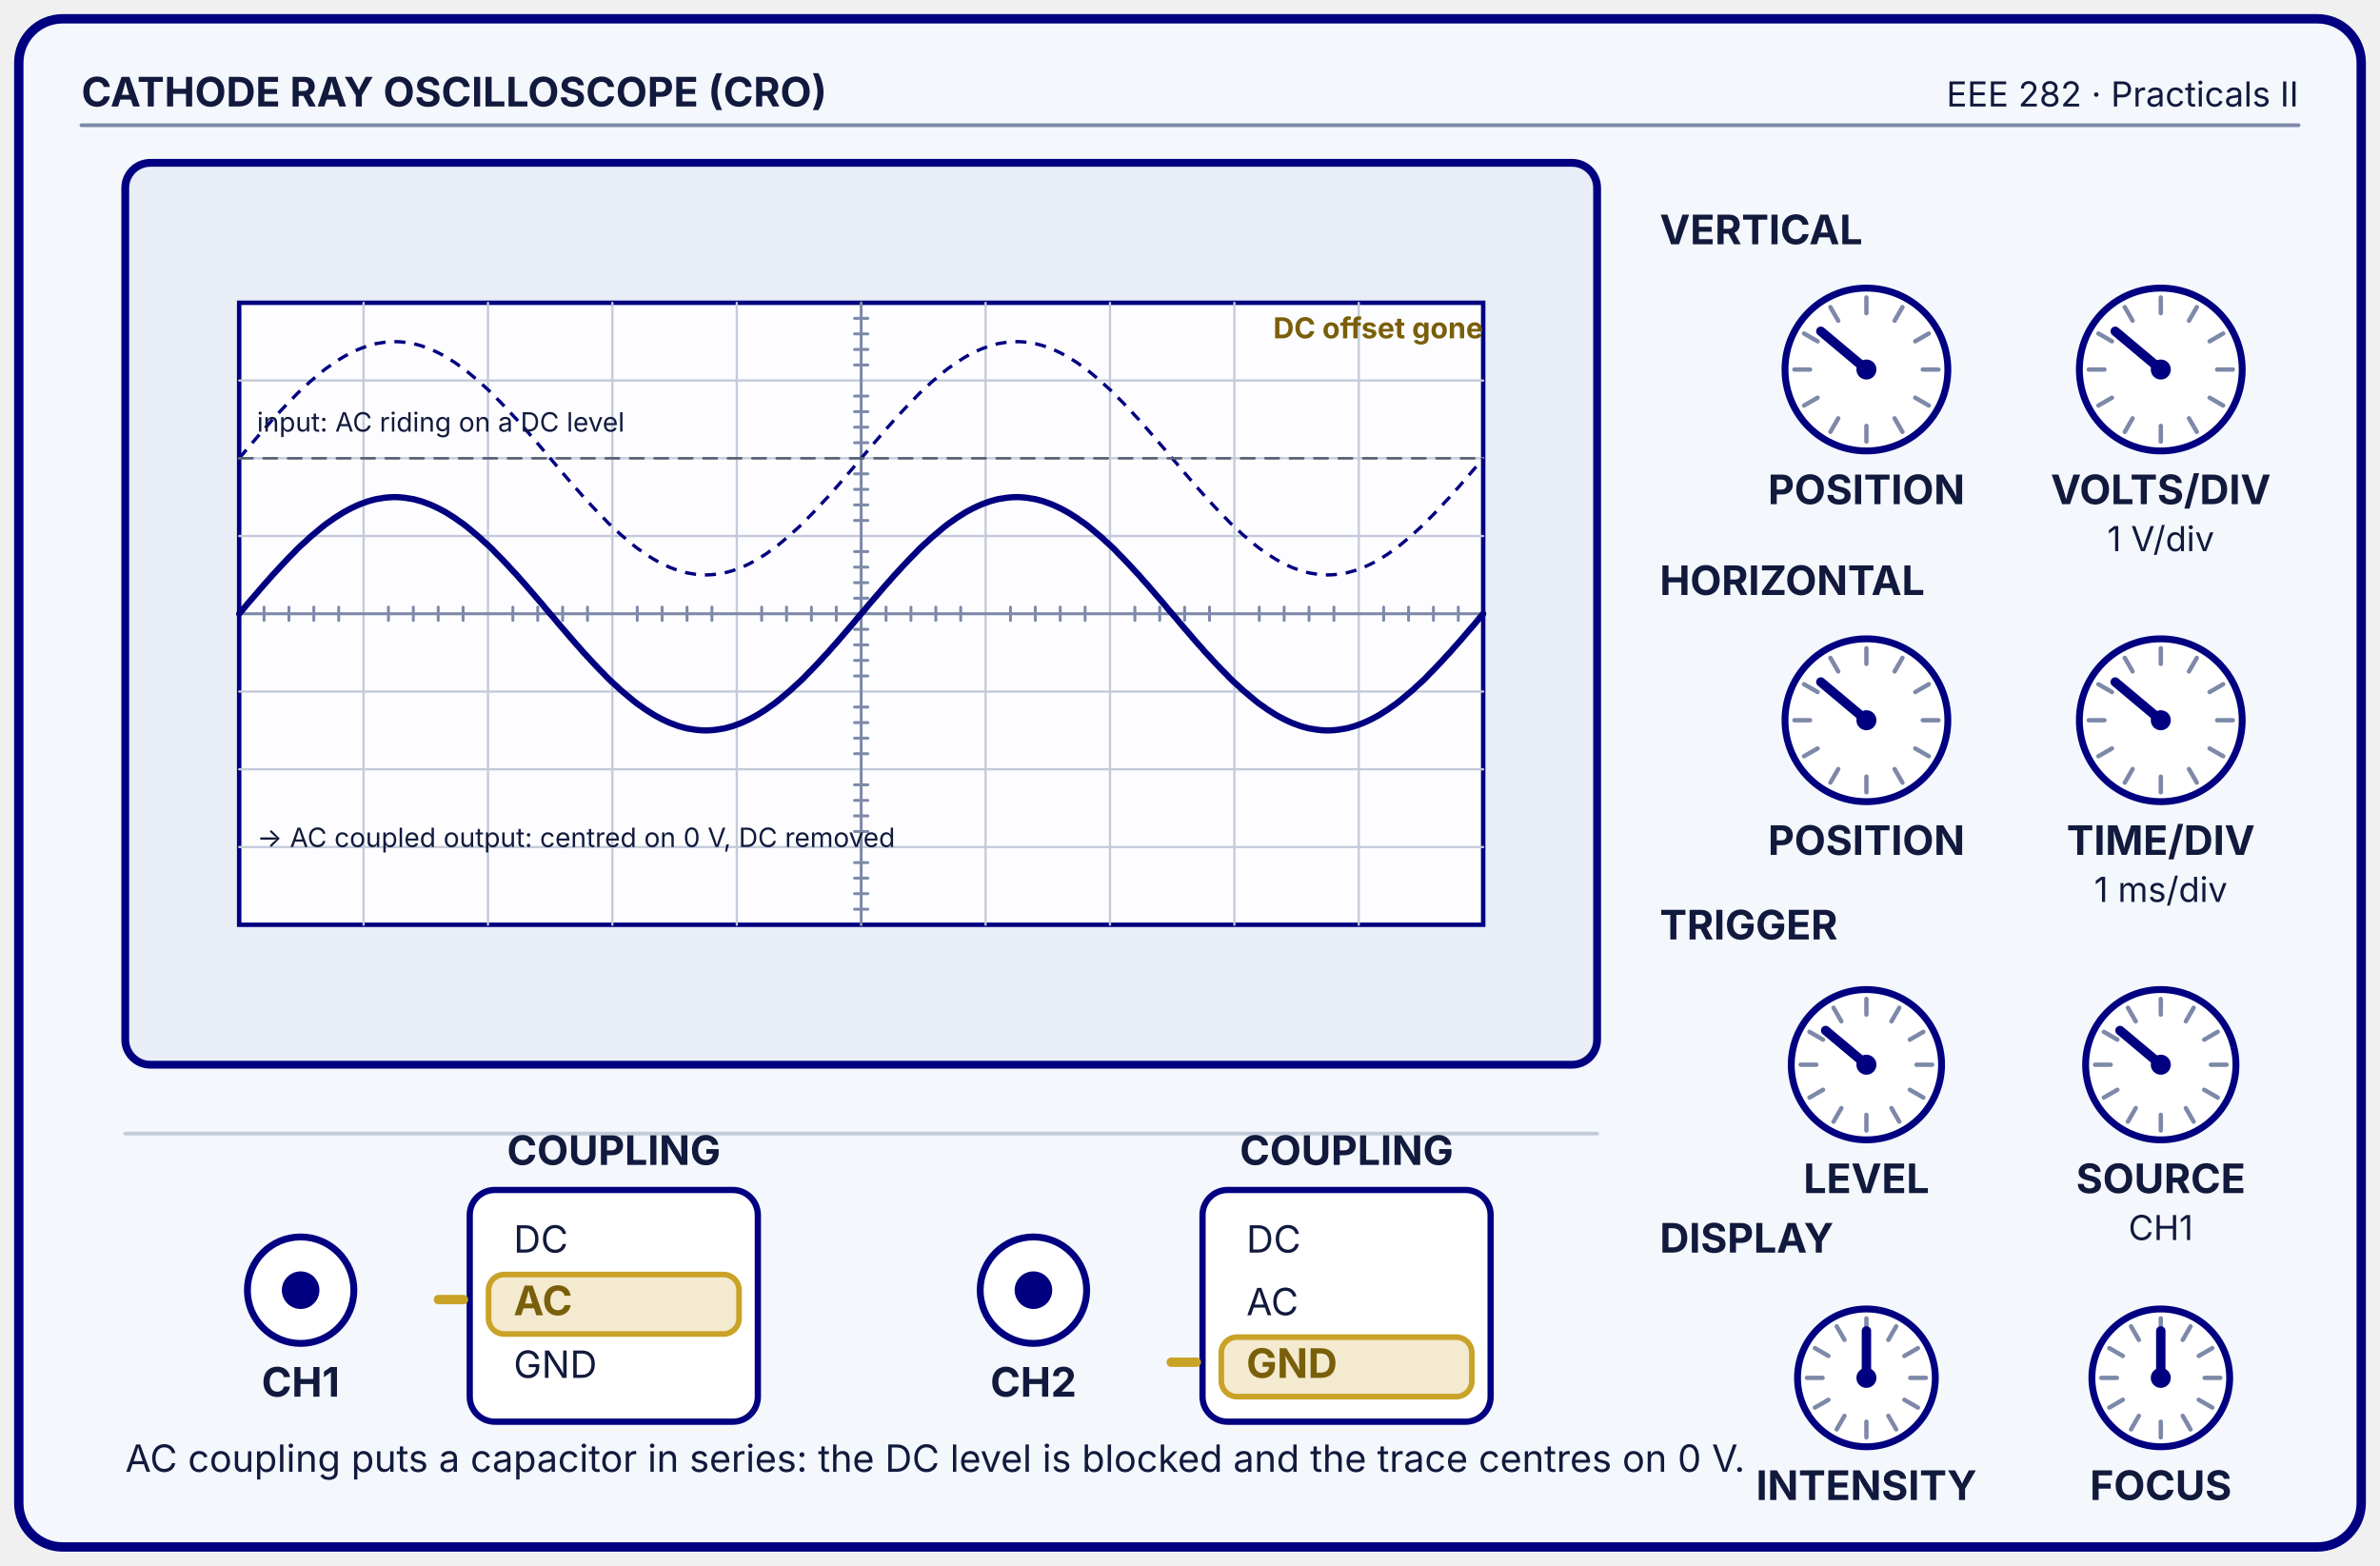
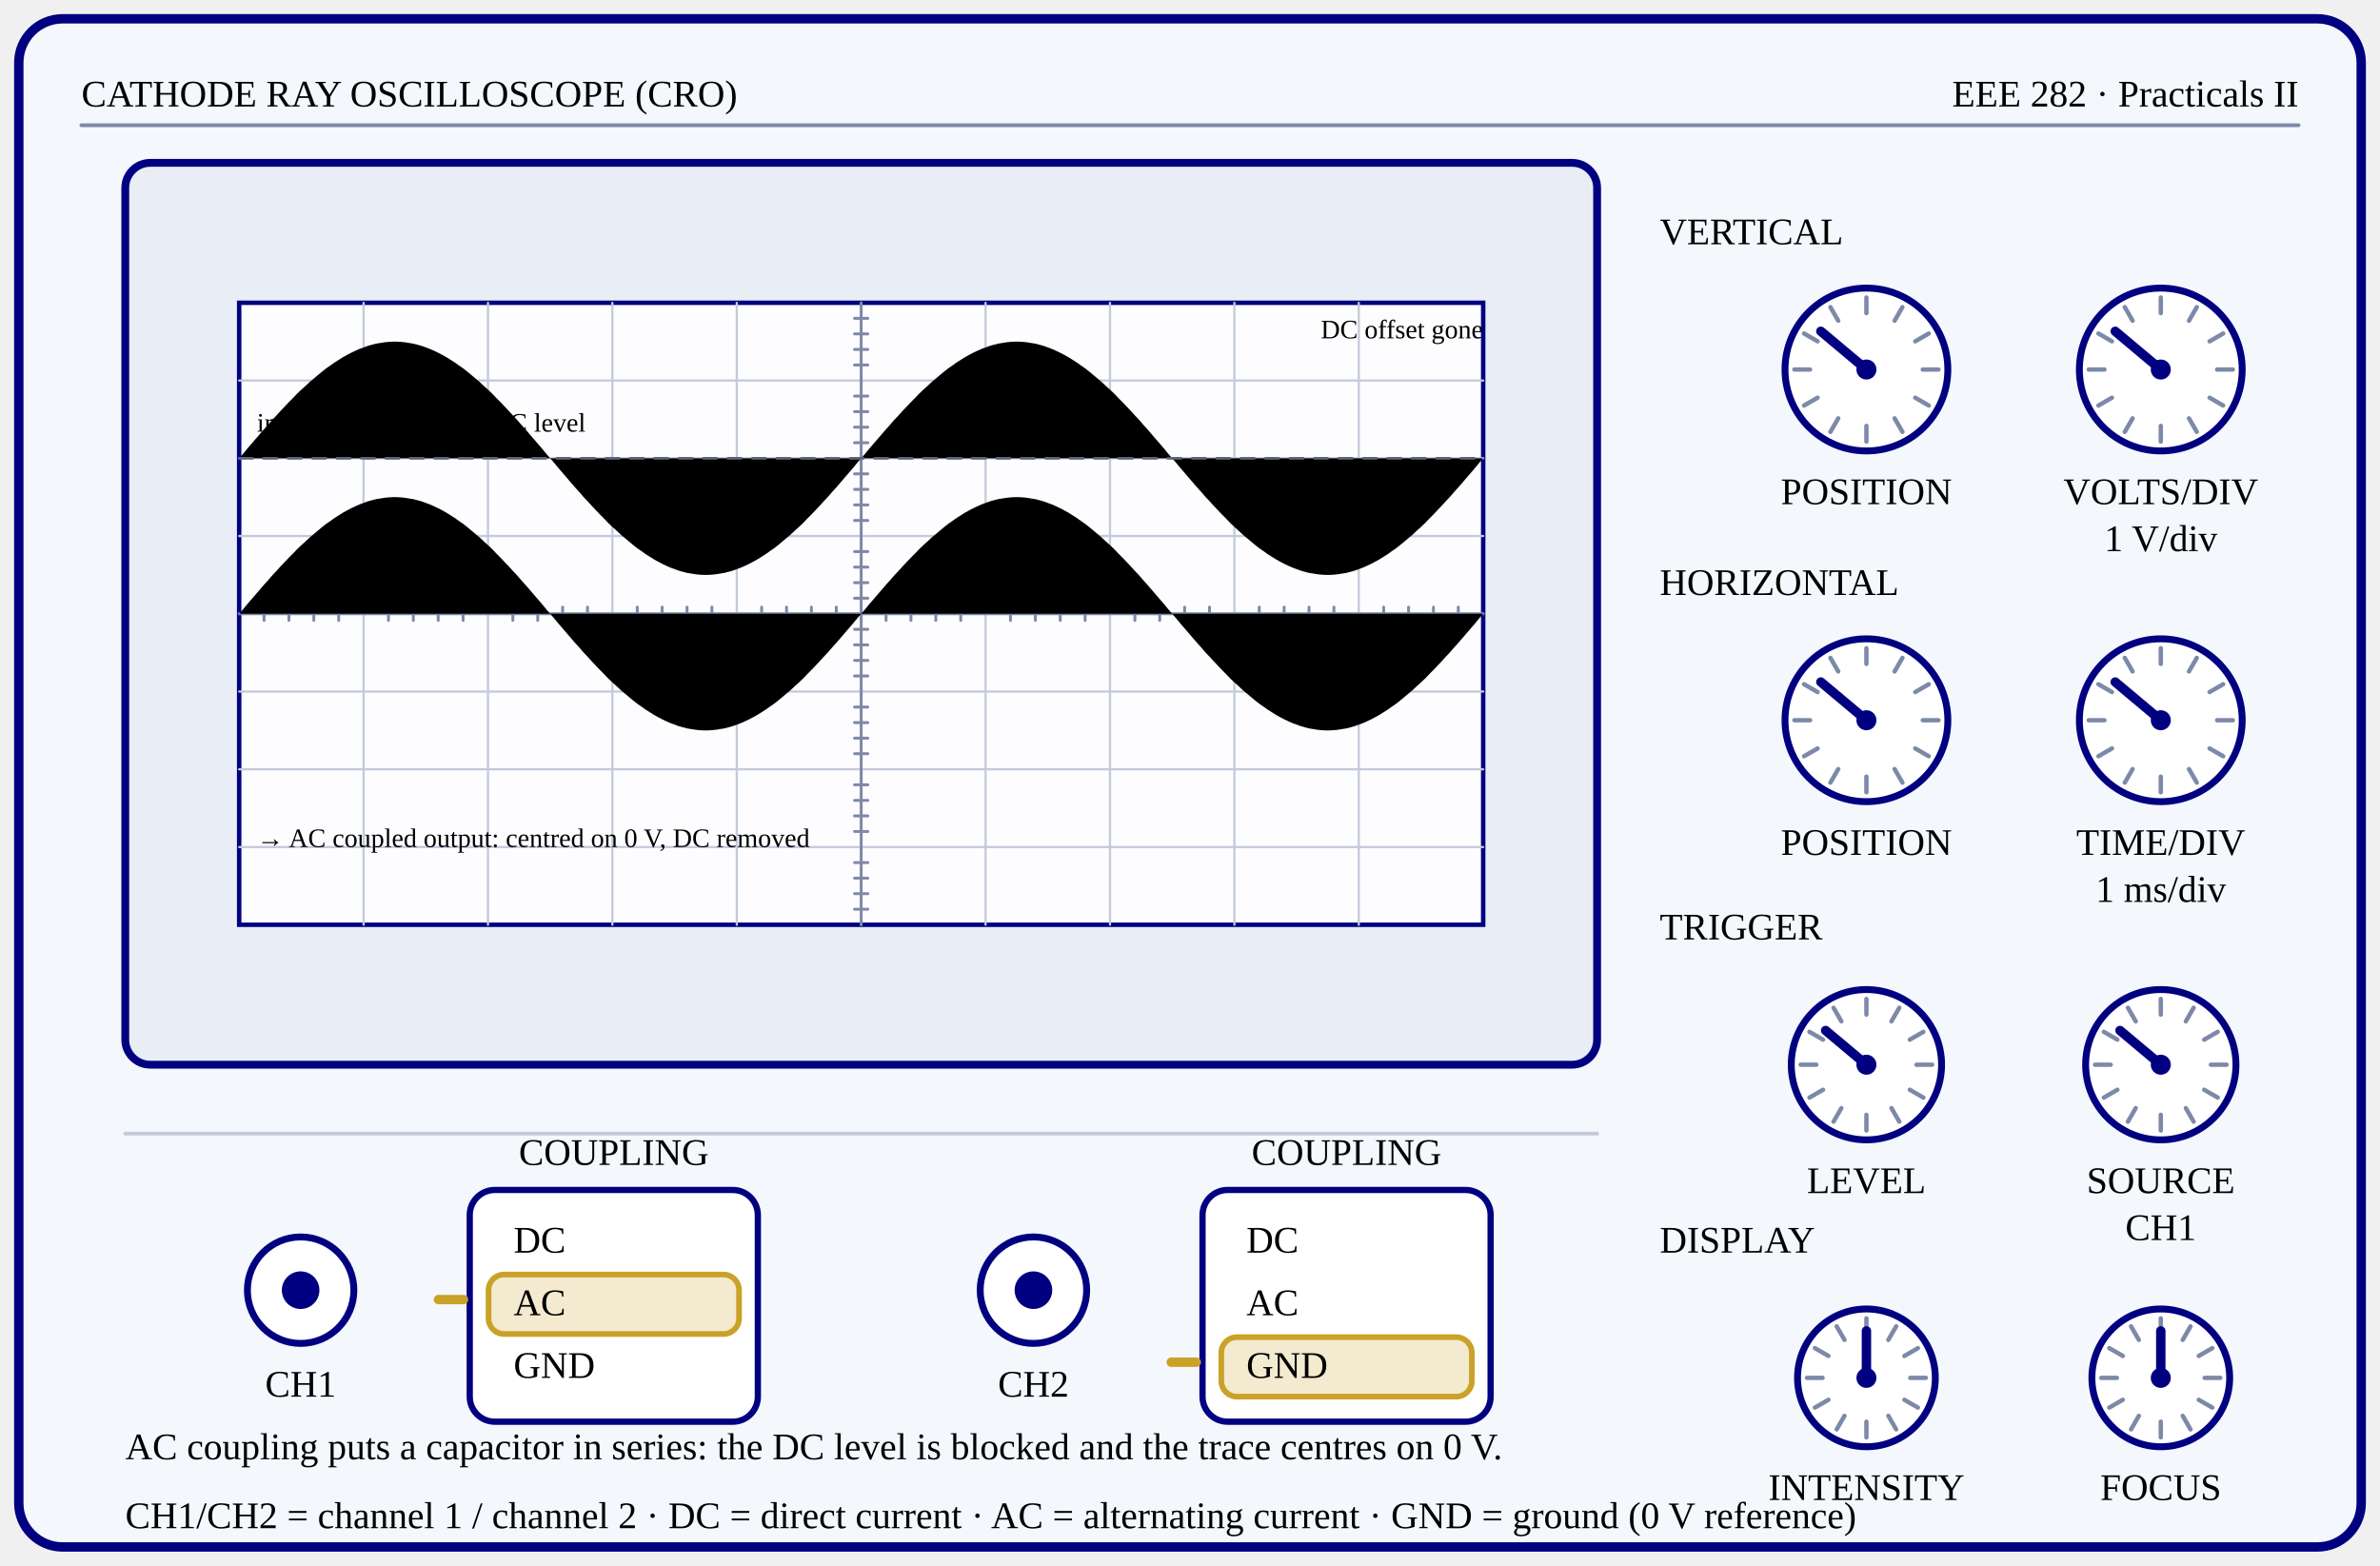
- <svg xmlns="http://www.w3.org/2000/svg" class="diagram-svg" width="760" height="500" viewBox="0 0 760 500" preserveAspectRatio="xMidYMid meet" role="img" aria-label="Full CRO front panel — AC coupling blocks the DC level and centres the trace on 0 V">
-   <style>
-  text{font-family:Inter,Arial,Helvetica,sans-serif;fill:#111a3d}
-  .gl{stroke:#c3cad9;stroke-width:1}.ax{stroke:#7d89a8;stroke-width:1.3}
-  .ac{fill:none;stroke:#B08A1B;stroke-width:2.2}
-  .t11{font-size:11px}.t12{font-size:12px}.t13{font-size:13px}.t15{font-size:15px}
-  .tb{font-size:13px;font-weight:700}.tg{font-size:13px;font-weight:700;fill:#7a5f0a}
-  .l{fill:none;stroke:#010080;stroke-width:2.4;stroke-linecap:round;stroke-linejoin:round}
-  .w{fill:none;stroke:#010080;stroke-width:2.8;stroke-linejoin:round;stroke-linecap:round}
-  .w2{fill:none;stroke:#a52a2a;stroke-width:2.6;stroke-linejoin:round;stroke-linecap:round}
-  .dm{fill:none;stroke:#010080;stroke-width:1.5;stroke-dasharray:5 4}
-  .dg{fill:none;stroke:#1e7a45;stroke-width:1.5;stroke-dasharray:6 4}
- </style>
+ <svg xmlns="http://www.w3.org/2000/svg" class="diagram-svg" viewBox="0 0 760 500" preserveAspectRatio="xMidYMid meet" role="img">
  <rect x="6" y="6" width="748" height="488" rx="14" fill="#f4f7fc" stroke="#010080" stroke-width="3" />
  <text class="tb" x="26" y="34">CATHODE RAY OSCILLOSCOPE (CRO)</text>
  <text class="t11" x="734" y="34" text-anchor="end">EEE 282 · Practicals II</text>
  <line x1="26" y1="40" x2="734" y2="40" stroke="#7d89a8" stroke-width="1.2" stroke-linecap="round" />
  <rect x="40" y="52" width="470" height="288" rx="8" fill="#e8edf6" stroke="#010080" stroke-width="2.5" />
  <svg x="48" y="60" width="454" height="272" viewBox="0 0 640 320" preserveAspectRatio="xMidYMid meet">
    <rect x="40" y="20" width="560" height="280" fill="#fdfdff" stroke="#010080" stroke-width="2" />
    <line x1="96" y1="20" x2="96" y2="300" stroke="#c3cad9" stroke-width="1" stroke-linecap="round" />
    <line x1="152" y1="20" x2="152" y2="300" stroke="#c3cad9" stroke-width="1" stroke-linecap="round" />
    <line x1="208" y1="20" x2="208" y2="300" stroke="#c3cad9" stroke-width="1" stroke-linecap="round" />
    <line x1="264" y1="20" x2="264" y2="300" stroke="#c3cad9" stroke-width="1" stroke-linecap="round" />
    <line x1="320" y1="20" x2="320" y2="300" stroke="#c3cad9" stroke-width="1" stroke-linecap="round" />
    <line x1="376" y1="20" x2="376" y2="300" stroke="#c3cad9" stroke-width="1" stroke-linecap="round" />
    <line x1="432" y1="20" x2="432" y2="300" stroke="#c3cad9" stroke-width="1" stroke-linecap="round" />
    <line x1="488" y1="20" x2="488" y2="300" stroke="#c3cad9" stroke-width="1" stroke-linecap="round" />
    <line x1="544" y1="20" x2="544" y2="300" stroke="#c3cad9" stroke-width="1" stroke-linecap="round" />
    <line x1="40" y1="55" x2="600" y2="55" stroke="#c3cad9" stroke-width="1" stroke-linecap="round" />
    <line x1="40" y1="90" x2="600" y2="90" stroke="#c3cad9" stroke-width="1" stroke-linecap="round" />
    <line x1="40" y1="125" x2="600" y2="125" stroke="#c3cad9" stroke-width="1" stroke-linecap="round" />
    <line x1="40" y1="160" x2="600" y2="160" stroke="#c3cad9" stroke-width="1" stroke-linecap="round" />
    <line x1="40" y1="195" x2="600" y2="195" stroke="#c3cad9" stroke-width="1" stroke-linecap="round" />
    <line x1="40" y1="230" x2="600" y2="230" stroke="#c3cad9" stroke-width="1" stroke-linecap="round" />
    <line x1="40" y1="265" x2="600" y2="265" stroke="#c3cad9" stroke-width="1" stroke-linecap="round" />
    <line x1="40" y1="160" x2="600" y2="160" stroke="#7d89a8" stroke-width="1.3" stroke-linecap="round" />
    <line x1="320" y1="20" x2="320" y2="300" stroke="#7d89a8" stroke-width="1.3" stroke-linecap="round" />
    <line x1="51.2" y1="157" x2="51.2" y2="163" stroke="#7d89a8" stroke-width="1.3" stroke-linecap="round" />
    <line x1="62.4" y1="157" x2="62.4" y2="163" stroke="#7d89a8" stroke-width="1.3" stroke-linecap="round" />
    <line x1="73.6" y1="157" x2="73.6" y2="163" stroke="#7d89a8" stroke-width="1.3" stroke-linecap="round" />
    <line x1="84.8" y1="157" x2="84.8" y2="163" stroke="#7d89a8" stroke-width="1.3" stroke-linecap="round" />
    <line x1="107.2" y1="157" x2="107.2" y2="163" stroke="#7d89a8" stroke-width="1.3" stroke-linecap="round" />
    <line x1="118.4" y1="157" x2="118.4" y2="163" stroke="#7d89a8" stroke-width="1.3" stroke-linecap="round" />
    <line x1="129.6" y1="157" x2="129.6" y2="163" stroke="#7d89a8" stroke-width="1.3" stroke-linecap="round" />
    <line x1="140.8" y1="157" x2="140.8" y2="163" stroke="#7d89a8" stroke-width="1.3" stroke-linecap="round" />
    <line x1="163.2" y1="157" x2="163.2" y2="163" stroke="#7d89a8" stroke-width="1.3" stroke-linecap="round" />
    <line x1="174.4" y1="157" x2="174.4" y2="163" stroke="#7d89a8" stroke-width="1.3" stroke-linecap="round" />
    <line x1="185.6" y1="157" x2="185.6" y2="163" stroke="#7d89a8" stroke-width="1.3" stroke-linecap="round" />
    <line x1="196.8" y1="157" x2="196.8" y2="163" stroke="#7d89a8" stroke-width="1.3" stroke-linecap="round" />
    <line x1="219.2" y1="157" x2="219.2" y2="163" stroke="#7d89a8" stroke-width="1.3" stroke-linecap="round" />
    <line x1="230.4" y1="157" x2="230.4" y2="163" stroke="#7d89a8" stroke-width="1.3" stroke-linecap="round" />
    <line x1="241.6" y1="157" x2="241.6" y2="163" stroke="#7d89a8" stroke-width="1.3" stroke-linecap="round" />
    <line x1="252.8" y1="157" x2="252.8" y2="163" stroke="#7d89a8" stroke-width="1.3" stroke-linecap="round" />
    <line x1="275.2" y1="157" x2="275.2" y2="163" stroke="#7d89a8" stroke-width="1.3" stroke-linecap="round" />
    <line x1="286.4" y1="157" x2="286.4" y2="163" stroke="#7d89a8" stroke-width="1.3" stroke-linecap="round" />
    <line x1="297.6" y1="157" x2="297.6" y2="163" stroke="#7d89a8" stroke-width="1.3" stroke-linecap="round" />
    <line x1="308.8" y1="157" x2="308.8" y2="163" stroke="#7d89a8" stroke-width="1.3" stroke-linecap="round" />
    <line x1="331.2" y1="157" x2="331.2" y2="163" stroke="#7d89a8" stroke-width="1.3" stroke-linecap="round" />
    <line x1="342.4" y1="157" x2="342.4" y2="163" stroke="#7d89a8" stroke-width="1.3" stroke-linecap="round" />
    <line x1="353.6" y1="157" x2="353.6" y2="163" stroke="#7d89a8" stroke-width="1.3" stroke-linecap="round" />
    <line x1="364.8" y1="157" x2="364.8" y2="163" stroke="#7d89a8" stroke-width="1.3" stroke-linecap="round" />
    <line x1="387.2" y1="157" x2="387.2" y2="163" stroke="#7d89a8" stroke-width="1.3" stroke-linecap="round" />
    <line x1="398.4" y1="157" x2="398.4" y2="163" stroke="#7d89a8" stroke-width="1.3" stroke-linecap="round" />
    <line x1="409.6" y1="157" x2="409.6" y2="163" stroke="#7d89a8" stroke-width="1.3" stroke-linecap="round" />
    <line x1="420.8" y1="157" x2="420.8" y2="163" stroke="#7d89a8" stroke-width="1.3" stroke-linecap="round" />
    <line x1="443.2" y1="157" x2="443.2" y2="163" stroke="#7d89a8" stroke-width="1.3" stroke-linecap="round" />
    <line x1="454.4" y1="157" x2="454.4" y2="163" stroke="#7d89a8" stroke-width="1.3" stroke-linecap="round" />
    <line x1="465.6" y1="157" x2="465.6" y2="163" stroke="#7d89a8" stroke-width="1.3" stroke-linecap="round" />
    <line x1="476.8" y1="157" x2="476.8" y2="163" stroke="#7d89a8" stroke-width="1.3" stroke-linecap="round" />
    <line x1="499.2" y1="157" x2="499.2" y2="163" stroke="#7d89a8" stroke-width="1.3" stroke-linecap="round" />
    <line x1="510.4" y1="157" x2="510.4" y2="163" stroke="#7d89a8" stroke-width="1.3" stroke-linecap="round" />
    <line x1="521.6" y1="157" x2="521.6" y2="163" stroke="#7d89a8" stroke-width="1.3" stroke-linecap="round" />
    <line x1="532.8" y1="157" x2="532.8" y2="163" stroke="#7d89a8" stroke-width="1.3" stroke-linecap="round" />
    <line x1="555.2" y1="157" x2="555.2" y2="163" stroke="#7d89a8" stroke-width="1.3" stroke-linecap="round" />
    <line x1="566.4" y1="157" x2="566.4" y2="163" stroke="#7d89a8" stroke-width="1.3" stroke-linecap="round" />
    <line x1="577.6" y1="157" x2="577.6" y2="163" stroke="#7d89a8" stroke-width="1.3" stroke-linecap="round" />
    <line x1="588.8" y1="157" x2="588.8" y2="163" stroke="#7d89a8" stroke-width="1.3" stroke-linecap="round" />
    <line x1="317" y1="27" x2="323" y2="27" stroke="#7d89a8" stroke-width="1.3" stroke-linecap="round" />
    <line x1="317" y1="34" x2="323" y2="34" stroke="#7d89a8" stroke-width="1.3" stroke-linecap="round" />
    <line x1="317" y1="41" x2="323" y2="41" stroke="#7d89a8" stroke-width="1.3" stroke-linecap="round" />
    <line x1="317" y1="48" x2="323" y2="48" stroke="#7d89a8" stroke-width="1.3" stroke-linecap="round" />
    <line x1="317" y1="62" x2="323" y2="62" stroke="#7d89a8" stroke-width="1.3" stroke-linecap="round" />
    <line x1="317" y1="69" x2="323" y2="69" stroke="#7d89a8" stroke-width="1.3" stroke-linecap="round" />
    <line x1="317" y1="76" x2="323" y2="76" stroke="#7d89a8" stroke-width="1.3" stroke-linecap="round" />
    <line x1="317" y1="83" x2="323" y2="83" stroke="#7d89a8" stroke-width="1.3" stroke-linecap="round" />
    <line x1="317" y1="97" x2="323" y2="97" stroke="#7d89a8" stroke-width="1.3" stroke-linecap="round" />
    <line x1="317" y1="104" x2="323" y2="104" stroke="#7d89a8" stroke-width="1.3" stroke-linecap="round" />
    <line x1="317" y1="111" x2="323" y2="111" stroke="#7d89a8" stroke-width="1.3" stroke-linecap="round" />
    <line x1="317" y1="118" x2="323" y2="118" stroke="#7d89a8" stroke-width="1.3" stroke-linecap="round" />
    <line x1="317" y1="132" x2="323" y2="132" stroke="#7d89a8" stroke-width="1.3" stroke-linecap="round" />
    <line x1="317" y1="139" x2="323" y2="139" stroke="#7d89a8" stroke-width="1.3" stroke-linecap="round" />
    <line x1="317" y1="146" x2="323" y2="146" stroke="#7d89a8" stroke-width="1.3" stroke-linecap="round" />
    <line x1="317" y1="153" x2="323" y2="153" stroke="#7d89a8" stroke-width="1.3" stroke-linecap="round" />
    <line x1="317" y1="167" x2="323" y2="167" stroke="#7d89a8" stroke-width="1.3" stroke-linecap="round" />
    <line x1="317" y1="174" x2="323" y2="174" stroke="#7d89a8" stroke-width="1.3" stroke-linecap="round" />
    <line x1="317" y1="181" x2="323" y2="181" stroke="#7d89a8" stroke-width="1.3" stroke-linecap="round" />
    <line x1="317" y1="188" x2="323" y2="188" stroke="#7d89a8" stroke-width="1.3" stroke-linecap="round" />
    <line x1="317" y1="202" x2="323" y2="202" stroke="#7d89a8" stroke-width="1.3" stroke-linecap="round" />
    <line x1="317" y1="209" x2="323" y2="209" stroke="#7d89a8" stroke-width="1.3" stroke-linecap="round" />
    <line x1="317" y1="216" x2="323" y2="216" stroke="#7d89a8" stroke-width="1.3" stroke-linecap="round" />
    <line x1="317" y1="223" x2="323" y2="223" stroke="#7d89a8" stroke-width="1.3" stroke-linecap="round" />
    <line x1="317" y1="237" x2="323" y2="237" stroke="#7d89a8" stroke-width="1.3" stroke-linecap="round" />
    <line x1="317" y1="244" x2="323" y2="244" stroke="#7d89a8" stroke-width="1.3" stroke-linecap="round" />
    <line x1="317" y1="251" x2="323" y2="251" stroke="#7d89a8" stroke-width="1.3" stroke-linecap="round" />
    <line x1="317" y1="258" x2="323" y2="258" stroke="#7d89a8" stroke-width="1.3" stroke-linecap="round" />
    <line x1="317" y1="272" x2="323" y2="272" stroke="#7d89a8" stroke-width="1.3" stroke-linecap="round" />
    <line x1="317" y1="279" x2="323" y2="279" stroke="#7d89a8" stroke-width="1.3" stroke-linecap="round" />
    <line x1="317" y1="286" x2="323" y2="286" stroke="#7d89a8" stroke-width="1.3" stroke-linecap="round" />
    <line x1="317" y1="293" x2="323" y2="293" stroke="#7d89a8" stroke-width="1.3" stroke-linecap="round" />
    <path class="dm" d="M40.0 90.0 L41.9 87.8 L43.7 85.6 L45.6 83.4 L47.5 81.2 L49.3 79.1 L51.2 76.9 L53.1 74.8 L54.9 72.7 L56.8 70.7 L58.7 68.6 L60.5 66.7 L62.4 64.7 L64.3 62.8 L66.1 60.9 L68.0 59.1 L69.9 57.4 L71.7 55.7 L73.6 54.1 L75.5 52.5 L77.3 51.0 L79.2 49.5 L81.1 48.2 L82.9 46.9 L84.8 45.7 L86.7 44.5 L88.5 43.5 L90.4 42.5 L92.3 41.6 L94.1 40.8 L96.0 40.1 L97.9 39.4 L99.7 38.9 L101.6 38.4 L103.5 38.1 L105.3 37.8 L107.2 37.6 L109.1 37.5 L110.9 37.5 L112.8 37.6 L114.7 37.8 L116.5 38.1 L118.4 38.4 L120.3 38.9 L122.1 39.4 L124.0 40.1 L125.9 40.8 L127.7 41.6 L129.6 42.5 L131.5 43.5 L133.3 44.5 L135.2 45.7 L137.1 46.9 L138.9 48.2 L140.8 49.5 L142.7 51.0 L144.5 52.5 L146.4 54.1 L148.3 55.7 L150.1 57.4 L152.0 59.1 L153.9 60.9 L155.7 62.8 L157.6 64.7 L159.5 66.7 L161.3 68.6 L163.2 70.7 L165.1 72.7 L166.9 74.8 L168.8 76.9 L170.7 79.1 L172.5 81.2 L174.4 83.4 L176.3 85.6 L178.1 87.8 L180.0 90.0 L181.9 92.2 L183.7 94.4 L185.6 96.6 L187.5 98.8 L189.3 100.9 L191.2 103.1 L193.1 105.2 L194.9 107.3 L196.8 109.3 L198.7 111.4 L200.5 113.3 L202.4 115.3 L204.3 117.2 L206.1 119.1 L208.0 120.9 L209.9 122.6 L211.7 124.3 L213.6 125.9 L215.5 127.5 L217.3 129.0 L219.2 130.5 L221.1 131.8 L222.9 133.1 L224.8 134.3 L226.7 135.5 L228.5 136.5 L230.4 137.5 L232.3 138.4 L234.1 139.2 L236.0 139.9 L237.9 140.6 L239.7 141.1 L241.6 141.6 L243.5 141.9 L245.3 142.2 L247.2 142.4 L249.1 142.5 L250.9 142.5 L252.8 142.4 L254.7 142.2 L256.5 141.9 L258.4 141.6 L260.3 141.1 L262.1 140.6 L264.0 139.9 L265.9 139.2 L267.7 138.4 L269.6 137.5 L271.5 136.5 L273.3 135.5 L275.2 134.3 L277.1 133.1 L278.9 131.8 L280.8 130.5 L282.7 129.0 L284.5 127.5 L286.4 125.9 L288.3 124.3 L290.1 122.6 L292.0 120.9 L293.9 119.1 L295.7 117.2 L297.6 115.3 L299.5 113.3 L301.3 111.4 L303.2 109.3 L305.1 107.3 L306.9 105.2 L308.8 103.1 L310.7 100.9 L312.5 98.8 L314.4 96.6 L316.3 94.4 L318.1 92.2 L320.0 90.0 L321.9 87.8 L323.7 85.6 L325.6 83.4 L327.5 81.2 L329.3 79.1 L331.2 76.9 L333.1 74.8 L334.9 72.7 L336.8 70.7 L338.7 68.6 L340.5 66.7 L342.4 64.7 L344.3 62.8 L346.1 60.9 L348.0 59.1 L349.9 57.4 L351.7 55.7 L353.6 54.1 L355.5 52.5 L357.3 51.0 L359.2 49.5 L361.1 48.2 L362.9 46.9 L364.8 45.7 L366.7 44.5 L368.5 43.5 L370.4 42.5 L372.3 41.6 L374.1 40.8 L376.0 40.1 L377.9 39.4 L379.7 38.9 L381.6 38.4 L383.5 38.1 L385.3 37.8 L387.2 37.6 L389.1 37.5 L390.9 37.5 L392.8 37.6 L394.7 37.8 L396.5 38.1 L398.4 38.4 L400.3 38.9 L402.1 39.4 L404.0 40.1 L405.9 40.8 L407.7 41.6 L409.6 42.5 L411.5 43.5 L413.3 44.5 L415.2 45.7 L417.1 46.9 L418.9 48.2 L420.8 49.5 L422.7 51.0 L424.5 52.5 L426.4 54.1 L428.3 55.7 L430.1 57.4 L432.0 59.1 L433.9 60.9 L435.7 62.8 L437.6 64.7 L439.5 66.7 L441.3 68.6 L443.2 70.7 L445.1 72.7 L446.9 74.8 L448.8 76.9 L450.7 79.1 L452.5 81.2 L454.4 83.4 L456.3 85.6 L458.1 87.8 L460.0 90.0 L461.9 92.2 L463.7 94.4 L465.6 96.6 L467.5 98.8 L469.3 100.9 L471.2 103.1 L473.1 105.2 L474.9 107.3 L476.8 109.3 L478.7 111.4 L480.5 113.3 L482.4 115.3 L484.3 117.2 L486.1 119.1 L488.0 120.9 L489.9 122.6 L491.7 124.3 L493.6 125.9 L495.5 127.5 L497.3 129.0 L499.2 130.5 L501.1 131.8 L502.9 133.1 L504.8 134.3 L506.7 135.5 L508.5 136.5 L510.4 137.5 L512.3 138.4 L514.1 139.2 L516.0 139.9 L517.9 140.6 L519.7 141.1 L521.6 141.6 L523.5 141.9 L525.3 142.2 L527.2 142.4 L529.1 142.5 L530.9 142.5 L532.8 142.4 L534.7 142.2 L536.5 141.9 L538.4 141.6 L540.3 141.1 L542.1 140.6 L544.0 139.9 L545.9 139.2 L547.7 138.4 L549.6 137.5 L551.5 136.5 L553.3 135.5 L555.2 134.3 L557.1 133.1 L558.9 131.8 L560.8 130.5 L562.7 129.0 L564.5 127.5 L566.4 125.9 L568.3 124.3 L570.1 122.6 L572.0 120.9 L573.9 119.1 L575.7 117.2 L577.6 115.3 L579.5 113.3 L581.3 111.4 L583.2 109.3 L585.1 107.3 L586.9 105.2 L588.8 103.1 L590.7 100.9 L592.5 98.8 L594.4 96.6 L596.3 94.4 L598.1 92.2 L600.0 90.0" />
    <path class="w" d="M40.0 160.0 L41.9 157.8 L43.7 155.6 L45.6 153.4 L47.5 151.2 L49.3 149.1 L51.2 146.9 L53.1 144.8 L54.9 142.7 L56.8 140.7 L58.7 138.6 L60.5 136.7 L62.4 134.7 L64.3 132.8 L66.1 130.9 L68.0 129.1 L69.9 127.4 L71.7 125.7 L73.6 124.1 L75.5 122.5 L77.3 121.0 L79.2 119.5 L81.1 118.2 L82.9 116.9 L84.8 115.7 L86.7 114.5 L88.5 113.5 L90.4 112.5 L92.3 111.6 L94.1 110.8 L96.0 110.1 L97.9 109.4 L99.7 108.9 L101.6 108.4 L103.5 108.1 L105.3 107.8 L107.2 107.6 L109.1 107.5 L110.9 107.5 L112.8 107.6 L114.7 107.8 L116.5 108.1 L118.4 108.4 L120.3 108.9 L122.1 109.4 L124.0 110.1 L125.9 110.8 L127.7 111.6 L129.6 112.5 L131.5 113.5 L133.3 114.5 L135.2 115.7 L137.1 116.9 L138.9 118.2 L140.8 119.5 L142.7 121.0 L144.5 122.5 L146.4 124.1 L148.3 125.7 L150.1 127.4 L152.0 129.1 L153.9 130.9 L155.7 132.8 L157.6 134.7 L159.5 136.7 L161.3 138.6 L163.2 140.7 L165.1 142.7 L166.9 144.8 L168.8 146.9 L170.7 149.1 L172.5 151.2 L174.4 153.4 L176.3 155.6 L178.1 157.8 L180.0 160.0 L181.9 162.2 L183.7 164.4 L185.6 166.6 L187.5 168.8 L189.3 170.9 L191.2 173.1 L193.1 175.2 L194.9 177.3 L196.8 179.3 L198.7 181.4 L200.5 183.3 L202.4 185.3 L204.3 187.2 L206.1 189.1 L208.0 190.9 L209.9 192.6 L211.7 194.3 L213.6 195.9 L215.5 197.5 L217.3 199.0 L219.2 200.5 L221.1 201.8 L222.9 203.1 L224.8 204.3 L226.7 205.5 L228.5 206.5 L230.4 207.5 L232.3 208.4 L234.1 209.2 L236.0 209.9 L237.9 210.6 L239.7 211.1 L241.6 211.6 L243.5 211.9 L245.3 212.2 L247.2 212.4 L249.1 212.5 L250.9 212.5 L252.8 212.4 L254.7 212.2 L256.5 211.9 L258.4 211.6 L260.3 211.1 L262.1 210.6 L264.0 209.9 L265.9 209.2 L267.7 208.4 L269.6 207.5 L271.5 206.5 L273.3 205.5 L275.2 204.3 L277.1 203.1 L278.9 201.8 L280.8 200.5 L282.7 199.0 L284.5 197.5 L286.4 195.9 L288.3 194.3 L290.1 192.6 L292.0 190.9 L293.9 189.1 L295.7 187.2 L297.6 185.3 L299.5 183.3 L301.3 181.4 L303.2 179.3 L305.1 177.3 L306.9 175.2 L308.8 173.1 L310.7 170.9 L312.5 168.8 L314.4 166.6 L316.3 164.4 L318.1 162.2 L320.0 160.0 L321.9 157.8 L323.7 155.6 L325.6 153.4 L327.5 151.2 L329.3 149.1 L331.2 146.9 L333.1 144.8 L334.9 142.7 L336.8 140.7 L338.7 138.6 L340.5 136.7 L342.4 134.7 L344.3 132.8 L346.1 130.9 L348.0 129.1 L349.9 127.4 L351.7 125.7 L353.6 124.1 L355.5 122.5 L357.3 121.0 L359.2 119.5 L361.1 118.2 L362.9 116.9 L364.8 115.7 L366.7 114.5 L368.5 113.5 L370.4 112.5 L372.3 111.6 L374.1 110.8 L376.0 110.1 L377.9 109.4 L379.7 108.9 L381.6 108.4 L383.5 108.1 L385.3 107.8 L387.2 107.6 L389.1 107.5 L390.9 107.5 L392.8 107.6 L394.7 107.8 L396.5 108.1 L398.4 108.4 L400.3 108.9 L402.1 109.4 L404.0 110.1 L405.9 110.8 L407.7 111.6 L409.6 112.5 L411.5 113.5 L413.3 114.5 L415.2 115.7 L417.1 116.9 L418.9 118.2 L420.8 119.5 L422.7 121.0 L424.5 122.5 L426.4 124.1 L428.3 125.7 L430.1 127.4 L432.0 129.1 L433.9 130.9 L435.7 132.8 L437.6 134.7 L439.5 136.7 L441.3 138.6 L443.2 140.7 L445.1 142.7 L446.9 144.8 L448.8 146.9 L450.7 149.1 L452.5 151.2 L454.4 153.4 L456.3 155.6 L458.1 157.8 L460.0 160.0 L461.9 162.2 L463.7 164.4 L465.6 166.6 L467.5 168.8 L469.3 170.9 L471.2 173.1 L473.1 175.2 L474.9 177.3 L476.8 179.3 L478.7 181.4 L480.5 183.3 L482.4 185.3 L484.3 187.2 L486.1 189.1 L488.0 190.9 L489.9 192.6 L491.7 194.3 L493.6 195.9 L495.5 197.5 L497.3 199.0 L499.2 200.5 L501.1 201.8 L502.9 203.1 L504.8 204.3 L506.7 205.5 L508.5 206.5 L510.4 207.5 L512.3 208.4 L514.1 209.2 L516.0 209.9 L517.9 210.6 L519.7 211.1 L521.6 211.6 L523.5 211.9 L525.3 212.2 L527.2 212.4 L529.1 212.5 L530.9 212.5 L532.8 212.4 L534.7 212.2 L536.5 211.9 L538.4 211.6 L540.3 211.1 L542.1 210.6 L544.0 209.9 L545.9 209.2 L547.7 208.4 L549.6 207.5 L551.5 206.5 L553.3 205.5 L555.2 204.3 L557.1 203.1 L558.9 201.8 L560.8 200.5 L562.7 199.0 L564.5 197.5 L566.4 195.9 L568.3 194.3 L570.1 192.6 L572.0 190.9 L573.9 189.1 L575.7 187.2 L577.6 185.3 L579.5 183.3 L581.3 181.4 L583.2 179.3 L585.1 177.3 L586.9 175.2 L588.8 173.1 L590.7 170.9 L592.5 168.8 L594.4 166.6 L596.3 164.4 L598.1 162.2 L600.0 160.0" />
    <line x1="40" y1="90" x2="600" y2="90" stroke="#5b6478" stroke-width="1.2" stroke-linecap="round" stroke-dasharray="6 5" />
    <text class="t12" x="48" y="78">input: AC riding on a DC level</text>
    <text class="t12" x="48" y="265">→ AC coupled output: centred on 0 V, DC removed</text>
    <text class="tg" x="600" y="36" text-anchor="end">DC offset gone</text>
  </svg>
  <text class="tb" x="530" y="78">VERTICAL</text>
  <circle cx="596" cy="118" r="26" fill="#ffffff" stroke="#010080" stroke-width="2.2" />
  <line x1="580.412" y1="109" x2="576.081" y2="106.5" stroke="#7d89a8" stroke-width="1.4" stroke-linecap="round" />
  <line x1="587" y1="102.412" x2="584.5" y2="98.081" stroke="#7d89a8" stroke-width="1.4" stroke-linecap="round" />
  <line x1="596" y1="100" x2="596" y2="95" stroke="#7d89a8" stroke-width="1.4" stroke-linecap="round" />
  <line x1="605" y1="102.412" x2="607.5" y2="98.081" stroke="#7d89a8" stroke-width="1.4" stroke-linecap="round" />
  <line x1="611.588" y1="109" x2="615.919" y2="106.5" stroke="#7d89a8" stroke-width="1.4" stroke-linecap="round" />
  <line x1="614" y1="118" x2="619" y2="118" stroke="#7d89a8" stroke-width="1.4" stroke-linecap="round" />
  <line x1="611.588" y1="127" x2="615.919" y2="129.5" stroke="#7d89a8" stroke-width="1.4" stroke-linecap="round" />
  <line x1="605" y1="133.588" x2="607.5" y2="137.919" stroke="#7d89a8" stroke-width="1.4" stroke-linecap="round" />
  <line x1="596" y1="136" x2="596" y2="141" stroke="#7d89a8" stroke-width="1.4" stroke-linecap="round" />
  <line x1="587" y1="133.588" x2="584.5" y2="137.919" stroke="#7d89a8" stroke-width="1.4" stroke-linecap="round" />
  <line x1="580.412" y1="127" x2="576.081" y2="129.5" stroke="#7d89a8" stroke-width="1.4" stroke-linecap="round" />
  <line x1="578" y1="118" x2="573" y2="118" stroke="#7d89a8" stroke-width="1.4" stroke-linecap="round" />
  <line x1="596" y1="118" x2="581.445" y2="105.787" stroke="#010080" stroke-width="3" stroke-linecap="round" />
  <circle cx="596" cy="118" r="3.2" fill="#010080" />
  <text class="tb" x="596" y="161" text-anchor="middle">POSITION</text>
  <circle cx="690" cy="118" r="26" fill="#ffffff" stroke="#010080" stroke-width="2.2" />
  <line x1="674.412" y1="109" x2="670.081" y2="106.5" stroke="#7d89a8" stroke-width="1.4" stroke-linecap="round" />
  <line x1="681" y1="102.412" x2="678.5" y2="98.081" stroke="#7d89a8" stroke-width="1.4" stroke-linecap="round" />
  <line x1="690" y1="100" x2="690" y2="95" stroke="#7d89a8" stroke-width="1.4" stroke-linecap="round" />
  <line x1="699" y1="102.412" x2="701.5" y2="98.081" stroke="#7d89a8" stroke-width="1.4" stroke-linecap="round" />
  <line x1="705.588" y1="109" x2="709.919" y2="106.5" stroke="#7d89a8" stroke-width="1.4" stroke-linecap="round" />
  <line x1="708" y1="118" x2="713" y2="118" stroke="#7d89a8" stroke-width="1.4" stroke-linecap="round" />
  <line x1="705.588" y1="127" x2="709.919" y2="129.5" stroke="#7d89a8" stroke-width="1.4" stroke-linecap="round" />
  <line x1="699" y1="133.588" x2="701.5" y2="137.919" stroke="#7d89a8" stroke-width="1.4" stroke-linecap="round" />
  <line x1="690" y1="136" x2="690" y2="141" stroke="#7d89a8" stroke-width="1.4" stroke-linecap="round" />
  <line x1="681" y1="133.588" x2="678.5" y2="137.919" stroke="#7d89a8" stroke-width="1.4" stroke-linecap="round" />
  <line x1="674.412" y1="127" x2="670.081" y2="129.5" stroke="#7d89a8" stroke-width="1.4" stroke-linecap="round" />
  <line x1="672" y1="118" x2="667" y2="118" stroke="#7d89a8" stroke-width="1.4" stroke-linecap="round" />
  <line x1="690" y1="118" x2="675.445" y2="105.787" stroke="#010080" stroke-width="3" stroke-linecap="round" />
  <circle cx="690" cy="118" r="3.2" fill="#010080" />
  <text class="tb" x="690" y="161" text-anchor="middle">VOLTS/DIV</text>
  <text class="t11" x="690" y="176" text-anchor="middle">1 V/div</text>
  <text class="tb" x="530" y="190">HORIZONTAL</text>
  <circle cx="596" cy="230" r="26" fill="#ffffff" stroke="#010080" stroke-width="2.2" />
  <line x1="580.412" y1="221" x2="576.081" y2="218.5" stroke="#7d89a8" stroke-width="1.4" stroke-linecap="round" />
  <line x1="587" y1="214.412" x2="584.5" y2="210.081" stroke="#7d89a8" stroke-width="1.4" stroke-linecap="round" />
  <line x1="596" y1="212" x2="596" y2="207" stroke="#7d89a8" stroke-width="1.4" stroke-linecap="round" />
  <line x1="605" y1="214.412" x2="607.5" y2="210.081" stroke="#7d89a8" stroke-width="1.4" stroke-linecap="round" />
  <line x1="611.588" y1="221" x2="615.919" y2="218.5" stroke="#7d89a8" stroke-width="1.4" stroke-linecap="round" />
  <line x1="614" y1="230" x2="619" y2="230" stroke="#7d89a8" stroke-width="1.4" stroke-linecap="round" />
  <line x1="611.588" y1="239" x2="615.919" y2="241.5" stroke="#7d89a8" stroke-width="1.4" stroke-linecap="round" />
  <line x1="605" y1="245.588" x2="607.5" y2="249.919" stroke="#7d89a8" stroke-width="1.4" stroke-linecap="round" />
  <line x1="596" y1="248" x2="596" y2="253" stroke="#7d89a8" stroke-width="1.4" stroke-linecap="round" />
  <line x1="587" y1="245.588" x2="584.5" y2="249.919" stroke="#7d89a8" stroke-width="1.4" stroke-linecap="round" />
  <line x1="580.412" y1="239" x2="576.081" y2="241.5" stroke="#7d89a8" stroke-width="1.4" stroke-linecap="round" />
  <line x1="578" y1="230" x2="573" y2="230" stroke="#7d89a8" stroke-width="1.4" stroke-linecap="round" />
  <line x1="596" y1="230" x2="581.445" y2="217.787" stroke="#010080" stroke-width="3" stroke-linecap="round" />
  <circle cx="596" cy="230" r="3.2" fill="#010080" />
  <text class="tb" x="596" y="273" text-anchor="middle">POSITION</text>
  <circle cx="690" cy="230" r="26" fill="#ffffff" stroke="#010080" stroke-width="2.2" />
  <line x1="674.412" y1="221" x2="670.081" y2="218.5" stroke="#7d89a8" stroke-width="1.4" stroke-linecap="round" />
  <line x1="681" y1="214.412" x2="678.5" y2="210.081" stroke="#7d89a8" stroke-width="1.4" stroke-linecap="round" />
  <line x1="690" y1="212" x2="690" y2="207" stroke="#7d89a8" stroke-width="1.4" stroke-linecap="round" />
  <line x1="699" y1="214.412" x2="701.5" y2="210.081" stroke="#7d89a8" stroke-width="1.4" stroke-linecap="round" />
  <line x1="705.588" y1="221" x2="709.919" y2="218.5" stroke="#7d89a8" stroke-width="1.4" stroke-linecap="round" />
  <line x1="708" y1="230" x2="713" y2="230" stroke="#7d89a8" stroke-width="1.4" stroke-linecap="round" />
  <line x1="705.588" y1="239" x2="709.919" y2="241.5" stroke="#7d89a8" stroke-width="1.4" stroke-linecap="round" />
  <line x1="699" y1="245.588" x2="701.5" y2="249.919" stroke="#7d89a8" stroke-width="1.4" stroke-linecap="round" />
  <line x1="690" y1="248" x2="690" y2="253" stroke="#7d89a8" stroke-width="1.4" stroke-linecap="round" />
  <line x1="681" y1="245.588" x2="678.5" y2="249.919" stroke="#7d89a8" stroke-width="1.4" stroke-linecap="round" />
  <line x1="674.412" y1="239" x2="670.081" y2="241.5" stroke="#7d89a8" stroke-width="1.4" stroke-linecap="round" />
  <line x1="672" y1="230" x2="667" y2="230" stroke="#7d89a8" stroke-width="1.4" stroke-linecap="round" />
  <line x1="690" y1="230" x2="675.445" y2="217.787" stroke="#010080" stroke-width="3" stroke-linecap="round" />
  <circle cx="690" cy="230" r="3.2" fill="#010080" />
  <text class="tb" x="690" y="273" text-anchor="middle">TIME/DIV</text>
  <text class="t11" x="690" y="288" text-anchor="middle">1 ms/div</text>
  <text class="tb" x="530" y="300">TRIGGER</text>
  <circle cx="596" cy="340" r="24" fill="#ffffff" stroke="#010080" stroke-width="2.2" />
  <line x1="582.144" y1="332" x2="577.813" y2="329.5" stroke="#7d89a8" stroke-width="1.4" stroke-linecap="round" />
  <line x1="588" y1="326.144" x2="585.5" y2="321.813" stroke="#7d89a8" stroke-width="1.4" stroke-linecap="round" />
  <line x1="596" y1="324" x2="596" y2="319" stroke="#7d89a8" stroke-width="1.4" stroke-linecap="round" />
  <line x1="604" y1="326.144" x2="606.5" y2="321.813" stroke="#7d89a8" stroke-width="1.4" stroke-linecap="round" />
  <line x1="609.856" y1="332" x2="614.187" y2="329.5" stroke="#7d89a8" stroke-width="1.4" stroke-linecap="round" />
  <line x1="612" y1="340" x2="617" y2="340" stroke="#7d89a8" stroke-width="1.4" stroke-linecap="round" />
  <line x1="609.856" y1="348" x2="614.187" y2="350.5" stroke="#7d89a8" stroke-width="1.4" stroke-linecap="round" />
  <line x1="604" y1="353.856" x2="606.5" y2="358.187" stroke="#7d89a8" stroke-width="1.4" stroke-linecap="round" />
  <line x1="596" y1="356" x2="596" y2="361" stroke="#7d89a8" stroke-width="1.4" stroke-linecap="round" />
  <line x1="588" y1="353.856" x2="585.5" y2="358.187" stroke="#7d89a8" stroke-width="1.4" stroke-linecap="round" />
  <line x1="582.144" y1="348" x2="577.813" y2="350.5" stroke="#7d89a8" stroke-width="1.4" stroke-linecap="round" />
  <line x1="580" y1="340" x2="575" y2="340" stroke="#7d89a8" stroke-width="1.4" stroke-linecap="round" />
  <line x1="596" y1="340" x2="582.977" y2="329.073" stroke="#010080" stroke-width="3" stroke-linecap="round" />
  <circle cx="596" cy="340" r="3.2" fill="#010080" />
  <text class="tb" x="596" y="381" text-anchor="middle">LEVEL</text>
  <circle cx="690" cy="340" r="24" fill="#ffffff" stroke="#010080" stroke-width="2.2" />
  <line x1="676.144" y1="332" x2="671.813" y2="329.5" stroke="#7d89a8" stroke-width="1.4" stroke-linecap="round" />
  <line x1="682" y1="326.144" x2="679.5" y2="321.813" stroke="#7d89a8" stroke-width="1.4" stroke-linecap="round" />
  <line x1="690" y1="324" x2="690" y2="319" stroke="#7d89a8" stroke-width="1.4" stroke-linecap="round" />
  <line x1="698" y1="326.144" x2="700.5" y2="321.813" stroke="#7d89a8" stroke-width="1.4" stroke-linecap="round" />
  <line x1="703.856" y1="332" x2="708.187" y2="329.5" stroke="#7d89a8" stroke-width="1.4" stroke-linecap="round" />
  <line x1="706" y1="340" x2="711" y2="340" stroke="#7d89a8" stroke-width="1.4" stroke-linecap="round" />
  <line x1="703.856" y1="348" x2="708.187" y2="350.5" stroke="#7d89a8" stroke-width="1.4" stroke-linecap="round" />
  <line x1="698" y1="353.856" x2="700.5" y2="358.187" stroke="#7d89a8" stroke-width="1.4" stroke-linecap="round" />
  <line x1="690" y1="356" x2="690" y2="361" stroke="#7d89a8" stroke-width="1.4" stroke-linecap="round" />
  <line x1="682" y1="353.856" x2="679.5" y2="358.187" stroke="#7d89a8" stroke-width="1.4" stroke-linecap="round" />
  <line x1="676.144" y1="348" x2="671.813" y2="350.5" stroke="#7d89a8" stroke-width="1.4" stroke-linecap="round" />
  <line x1="674" y1="340" x2="669" y2="340" stroke="#7d89a8" stroke-width="1.4" stroke-linecap="round" />
  <line x1="690" y1="340" x2="676.977" y2="329.073" stroke="#010080" stroke-width="3" stroke-linecap="round" />
  <circle cx="690" cy="340" r="3.2" fill="#010080" />
  <text class="tb" x="690" y="381" text-anchor="middle">SOURCE</text>
  <text class="t11" x="690" y="396" text-anchor="middle">CH1</text>
  <text class="tb" x="530" y="400">DISPLAY</text>
  <circle cx="596" cy="440" r="22" fill="#ffffff" stroke="#010080" stroke-width="2.2" />
  <line x1="583.876" y1="433" x2="579.546" y2="430.5" stroke="#7d89a8" stroke-width="1.4" stroke-linecap="round" />
  <line x1="589" y1="427.876" x2="586.5" y2="423.546" stroke="#7d89a8" stroke-width="1.4" stroke-linecap="round" />
  <line x1="596" y1="426" x2="596" y2="421" stroke="#7d89a8" stroke-width="1.4" stroke-linecap="round" />
  <line x1="603" y1="427.876" x2="605.5" y2="423.546" stroke="#7d89a8" stroke-width="1.4" stroke-linecap="round" />
  <line x1="608.124" y1="433" x2="612.454" y2="430.5" stroke="#7d89a8" stroke-width="1.4" stroke-linecap="round" />
  <line x1="610" y1="440" x2="615" y2="440" stroke="#7d89a8" stroke-width="1.4" stroke-linecap="round" />
  <line x1="608.124" y1="447" x2="612.454" y2="449.5" stroke="#7d89a8" stroke-width="1.4" stroke-linecap="round" />
  <line x1="603" y1="452.124" x2="605.5" y2="456.454" stroke="#7d89a8" stroke-width="1.4" stroke-linecap="round" />
  <line x1="596" y1="454" x2="596" y2="459" stroke="#7d89a8" stroke-width="1.4" stroke-linecap="round" />
  <line x1="589" y1="452.124" x2="586.5" y2="456.454" stroke="#7d89a8" stroke-width="1.4" stroke-linecap="round" />
  <line x1="583.876" y1="447" x2="579.546" y2="449.5" stroke="#7d89a8" stroke-width="1.4" stroke-linecap="round" />
  <line x1="582" y1="440" x2="577" y2="440" stroke="#7d89a8" stroke-width="1.4" stroke-linecap="round" />
  <line x1="596" y1="440" x2="596" y2="425" stroke="#010080" stroke-width="3" stroke-linecap="round" />
  <circle cx="596" cy="440" r="3.2" fill="#010080" />
  <text class="tb" x="596" y="479" text-anchor="middle">INTENSITY</text>
  <circle cx="690" cy="440" r="22" fill="#ffffff" stroke="#010080" stroke-width="2.2" />
  <line x1="677.876" y1="433" x2="673.546" y2="430.5" stroke="#7d89a8" stroke-width="1.4" stroke-linecap="round" />
  <line x1="683" y1="427.876" x2="680.5" y2="423.546" stroke="#7d89a8" stroke-width="1.4" stroke-linecap="round" />
  <line x1="690" y1="426" x2="690" y2="421" stroke="#7d89a8" stroke-width="1.4" stroke-linecap="round" />
  <line x1="697" y1="427.876" x2="699.5" y2="423.546" stroke="#7d89a8" stroke-width="1.4" stroke-linecap="round" />
  <line x1="702.124" y1="433" x2="706.454" y2="430.5" stroke="#7d89a8" stroke-width="1.4" stroke-linecap="round" />
  <line x1="704" y1="440" x2="709" y2="440" stroke="#7d89a8" stroke-width="1.4" stroke-linecap="round" />
  <line x1="702.124" y1="447" x2="706.454" y2="449.5" stroke="#7d89a8" stroke-width="1.4" stroke-linecap="round" />
  <line x1="697" y1="452.124" x2="699.5" y2="456.454" stroke="#7d89a8" stroke-width="1.4" stroke-linecap="round" />
  <line x1="690" y1="454" x2="690" y2="459" stroke="#7d89a8" stroke-width="1.4" stroke-linecap="round" />
  <line x1="683" y1="452.124" x2="680.5" y2="456.454" stroke="#7d89a8" stroke-width="1.4" stroke-linecap="round" />
  <line x1="677.876" y1="447" x2="673.546" y2="449.5" stroke="#7d89a8" stroke-width="1.4" stroke-linecap="round" />
  <line x1="676" y1="440" x2="671" y2="440" stroke="#7d89a8" stroke-width="1.4" stroke-linecap="round" />
  <line x1="690" y1="440" x2="690" y2="425" stroke="#010080" stroke-width="3" stroke-linecap="round" />
  <circle cx="690" cy="440" r="3.2" fill="#010080" />
  <text class="tb" x="690" y="479" text-anchor="middle">FOCUS</text>
  <line x1="40" y1="362" x2="510" y2="362" stroke="#c3cad9" stroke-width="1.2" stroke-linecap="round" />
  <circle cx="96" cy="412" r="17" fill="#ffffff" stroke="#010080" stroke-width="2.2" />
  <circle cx="96" cy="412" r="6" fill="#010080" />
  <text class="tb" x="96" y="446" text-anchor="middle">CH1</text>
  <rect x="150" y="380" width="92" height="74" rx="8" fill="#ffffff" stroke="#010080" stroke-width="2" />
  <text class="tb" x="196" y="372" text-anchor="middle">COUPLING</text>
  <text class="t12" x="164" y="400">DC</text>
  <rect x="156" y="407" width="80" height="19" rx="5" fill="rgba(201,162,39,0.22)" stroke="#C9A227" stroke-width="1.8" />
  <text class="tg" x="164" y="420">AC</text>
  <text class="t12" x="164" y="440">GND</text>
  <line x1="140" y1="415" x2="148" y2="415" stroke="#C9A227" stroke-width="3" stroke-linecap="round" />
  <circle cx="330" cy="412" r="17" fill="#ffffff" stroke="#010080" stroke-width="2.2" />
  <circle cx="330" cy="412" r="6" fill="#010080" />
  <text class="tb" x="330" y="446" text-anchor="middle">CH2</text>
  <rect x="384" y="380" width="92" height="74" rx="8" fill="#ffffff" stroke="#010080" stroke-width="2" />
  <text class="tb" x="430" y="372" text-anchor="middle">COUPLING</text>
  <text class="t12" x="398" y="400">DC</text>
  <text class="t12" x="398" y="420">AC</text>
  <rect x="390" y="427" width="80" height="19" rx="5" fill="rgba(201,162,39,0.22)" stroke="#C9A227" stroke-width="1.8" />
  <text class="tg" x="398" y="440">GND</text>
  <line x1="374" y1="435" x2="382" y2="435" stroke="#C9A227" stroke-width="3" stroke-linecap="round" />
-   <text class="t12" x="40" y="470">AC coupling puts a capacitor in series: the DC level is blocked and the trace centres on 0 V.</text>
+   <text class="t12" x="40" y="466">AC coupling puts a capacitor in series: the DC level is blocked and the trace centres on 0 V.</text>
+   <text class="t10" x="40" y="488">CH1/CH2 = channel 1 / channel 2   ·   DC = direct current   ·   AC = alternating current   ·   GND = ground (0 V reference)</text>
</svg>
